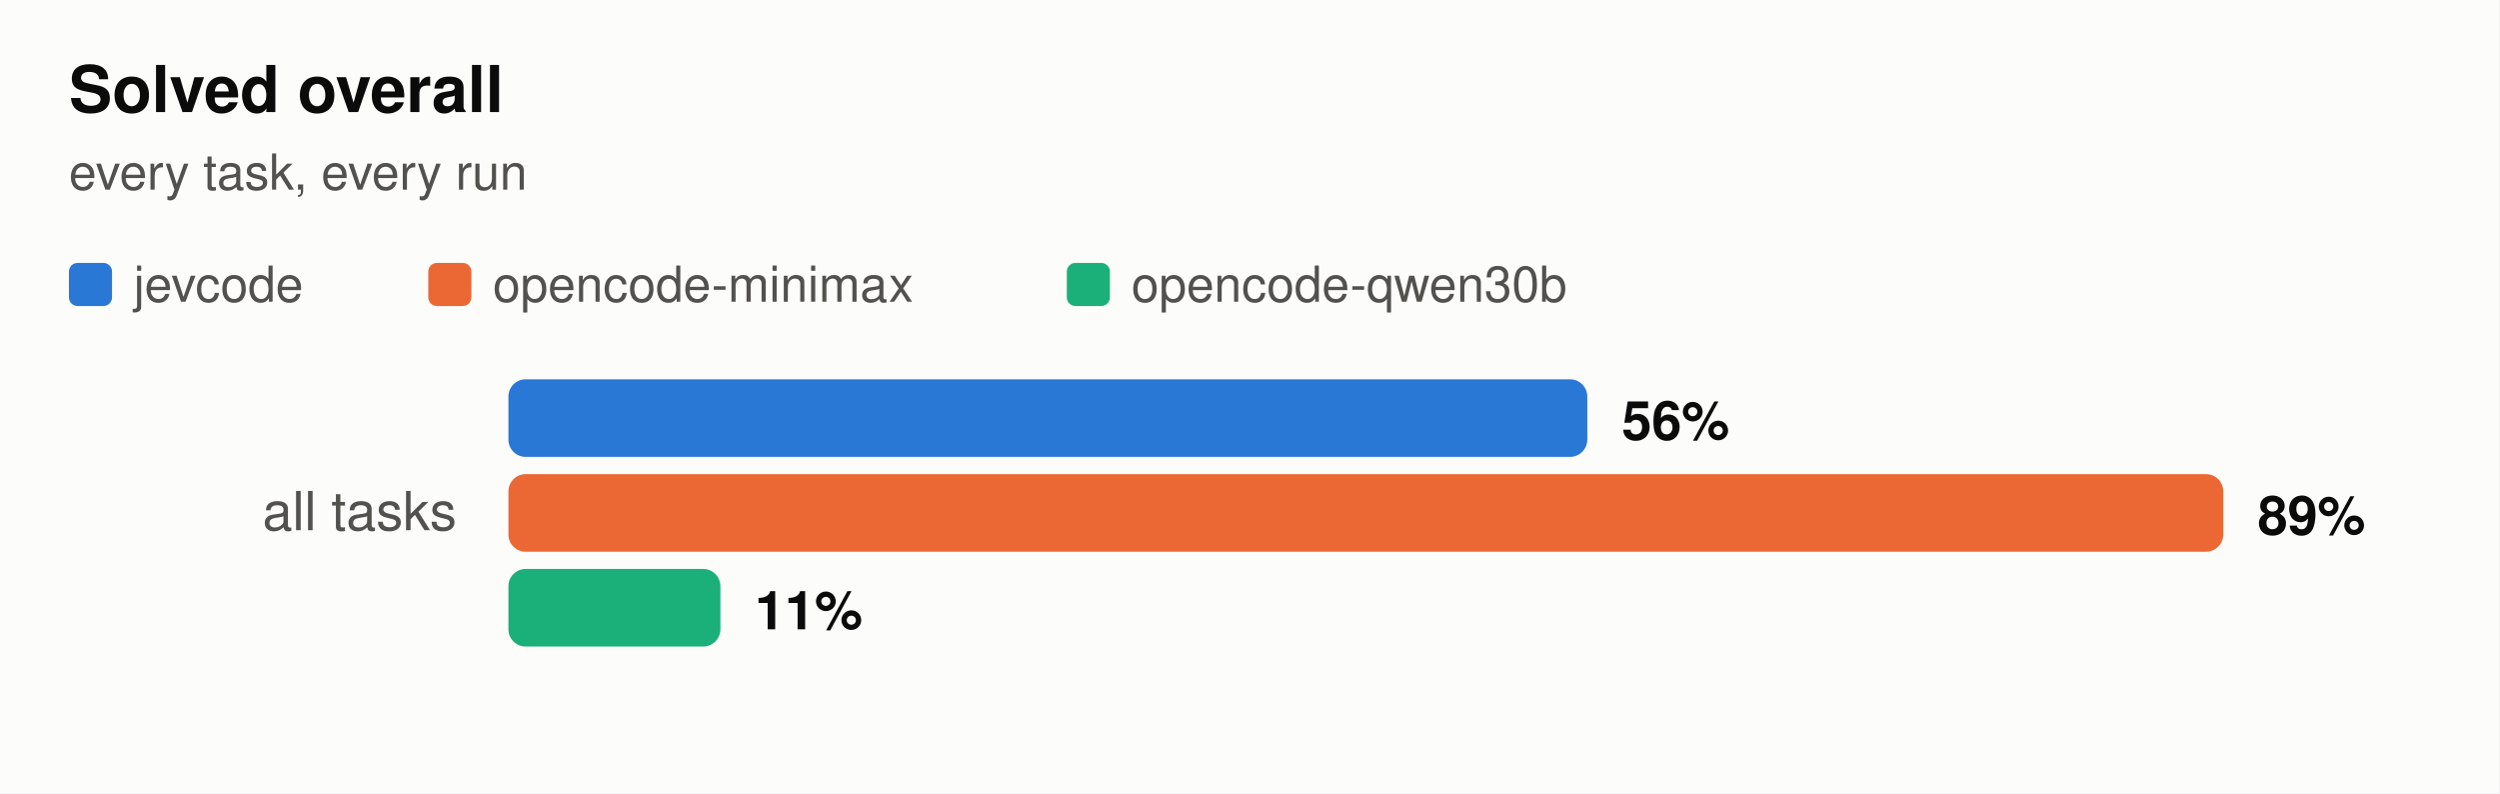
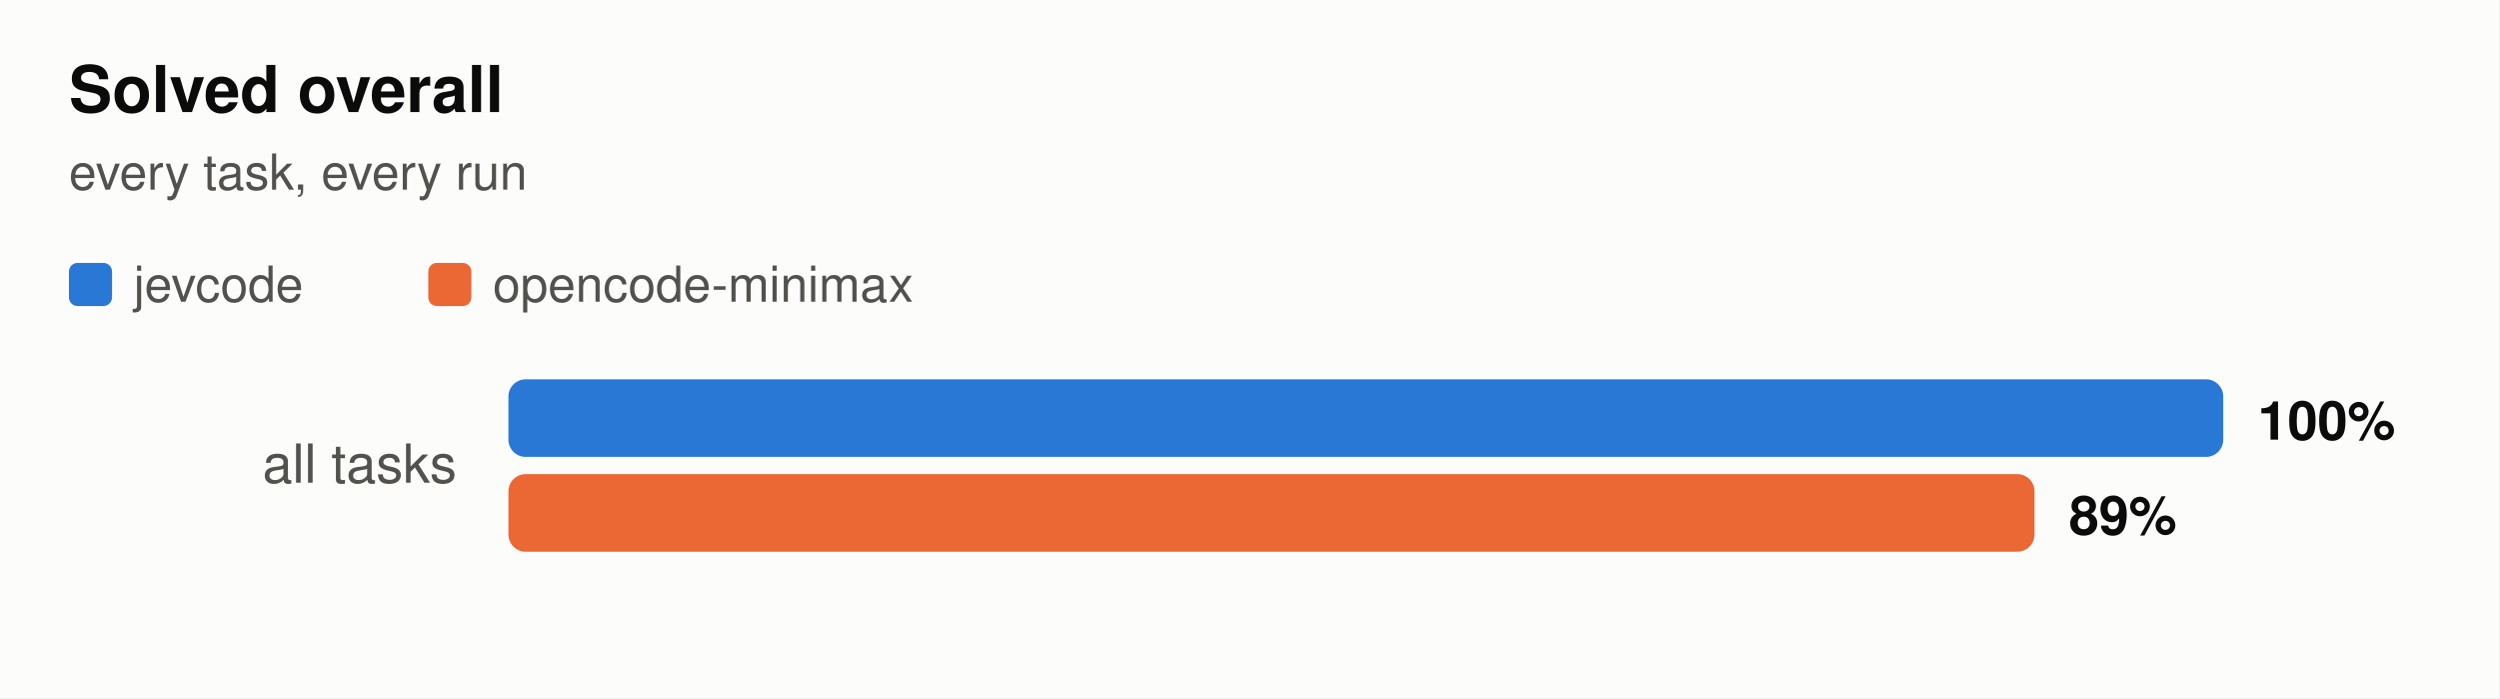
- <svg xmlns="http://www.w3.org/2000/svg" width="580" height="184" viewBox="0 0 580 184" role="img" class="s" aria-label="Solved overall">
-   <style>.s{font-family:ui-sans-serif, -apple-system, BlinkMacSystemFont, 'Segoe UI', Helvetica, Arial, sans-serif}.t{font-weight:600;font-size:15px}.l{font-size:12.5px}.v{font-size:12.5px;font-weight:600}.c{font-size:11.5px}text{fill:#0b0b0b}.m{fill:#52514e}rect.bg{fill:#fcfcfb}.s1{fill:#2a78d6}.s2{fill:#eb6834}.s3{fill:#1baf7a}@media (prefers-color-scheme: dark){text{fill:#ffffff}.m{fill:#c3c2b7}rect.bg{fill:#1a1a19}.s1{fill:#3987e5}.s2{fill:#d95926}.s3{fill:#199e70}}</style>
-   <rect class="bg" x="0" y="0" width="580" height="184" fill="#fcfcfb" />
+ <svg xmlns="http://www.w3.org/2000/svg" width="580" height="162" viewBox="0 0 580 162" role="img" class="s" aria-label="Solved overall">
+   <style>.s{font-family:ui-sans-serif, -apple-system, BlinkMacSystemFont, 'Segoe UI', Helvetica, Arial, sans-serif}.t{font-weight:600;font-size:15px}.l{font-size:12.5px}.v{font-size:12.5px;font-weight:600}.c{font-size:11.5px}text{fill:#0b0b0b}.m{fill:#52514e}rect.bg{fill:#fcfcfb}.s1{fill:#2a78d6}.s2{fill:#eb6834}@media (prefers-color-scheme: dark){text{fill:#ffffff}.m{fill:#c3c2b7}rect.bg{fill:#1a1a19}.s1{fill:#3987e5}.s2{fill:#d95926}}</style>
+   <rect class="bg" x="0" y="0" width="580" height="162" fill="#fcfcfb" />
  <text class="t" x="16.0" y="26.0" fill="#0b0b0b">Solved overall</text>
  <text class="c m" x="16.0" y="44.0" fill="#52514e">every task, every run</text>
  <rect class="s1" x="16.0" y="61.0" width="10" height="10" rx="2" fill="#2a78d6" />
  <text class="c m" x="31.0" y="70.0" fill="#52514e">jevcode</text>
  <rect class="s2" x="99.4" y="61.0" width="10" height="10" rx="2" fill="#eb6834" />
  <text class="c m" x="114.4" y="70.0" fill="#52514e">opencode-minimax</text>
-   <rect class="s3" x="247.6" y="61.0" width="10" height="10" rx="2" fill="#1baf7a" />
-   <text class="c m" x="262.6" y="70.0" fill="#52514e">opencode-qwen30b</text>
-   <text class="l m" x="106.0" y="123.0" text-anchor="end" fill="#52514e">all tasks</text>
-   <rect class="s1" x="118" y="88.0" width="250.4" height="18" rx="4" fill="#2a78d6" />
-   <text class="v" x="376.4" y="102.0" fill="#0b0b0b">56%</text>
-   <rect class="s2" x="118" y="110.0" width="398.0" height="18" rx="4" fill="#eb6834" />
-   <text class="v" x="524.0" y="124.0" fill="#0b0b0b">89%</text>
-   <rect class="s3" x="118" y="132.0" width="49.2" height="18" rx="4" fill="#1baf7a" />
-   <text class="v" x="175.2" y="146.0" fill="#0b0b0b">11%</text>
+   <text class="l m" x="106.0" y="112.0" text-anchor="end" fill="#52514e">all tasks</text>
+   <rect class="s1" x="118" y="88.0" width="398.0" height="18" rx="4" fill="#2a78d6" />
+   <text class="v" x="524.0" y="102.0" fill="#0b0b0b">100%</text>
+   <rect class="s2" x="118" y="110.0" width="354.2" height="18" rx="4" fill="#eb6834" />
+   <text class="v" x="480.2" y="124.0" fill="#0b0b0b">89%</text>
</svg>
